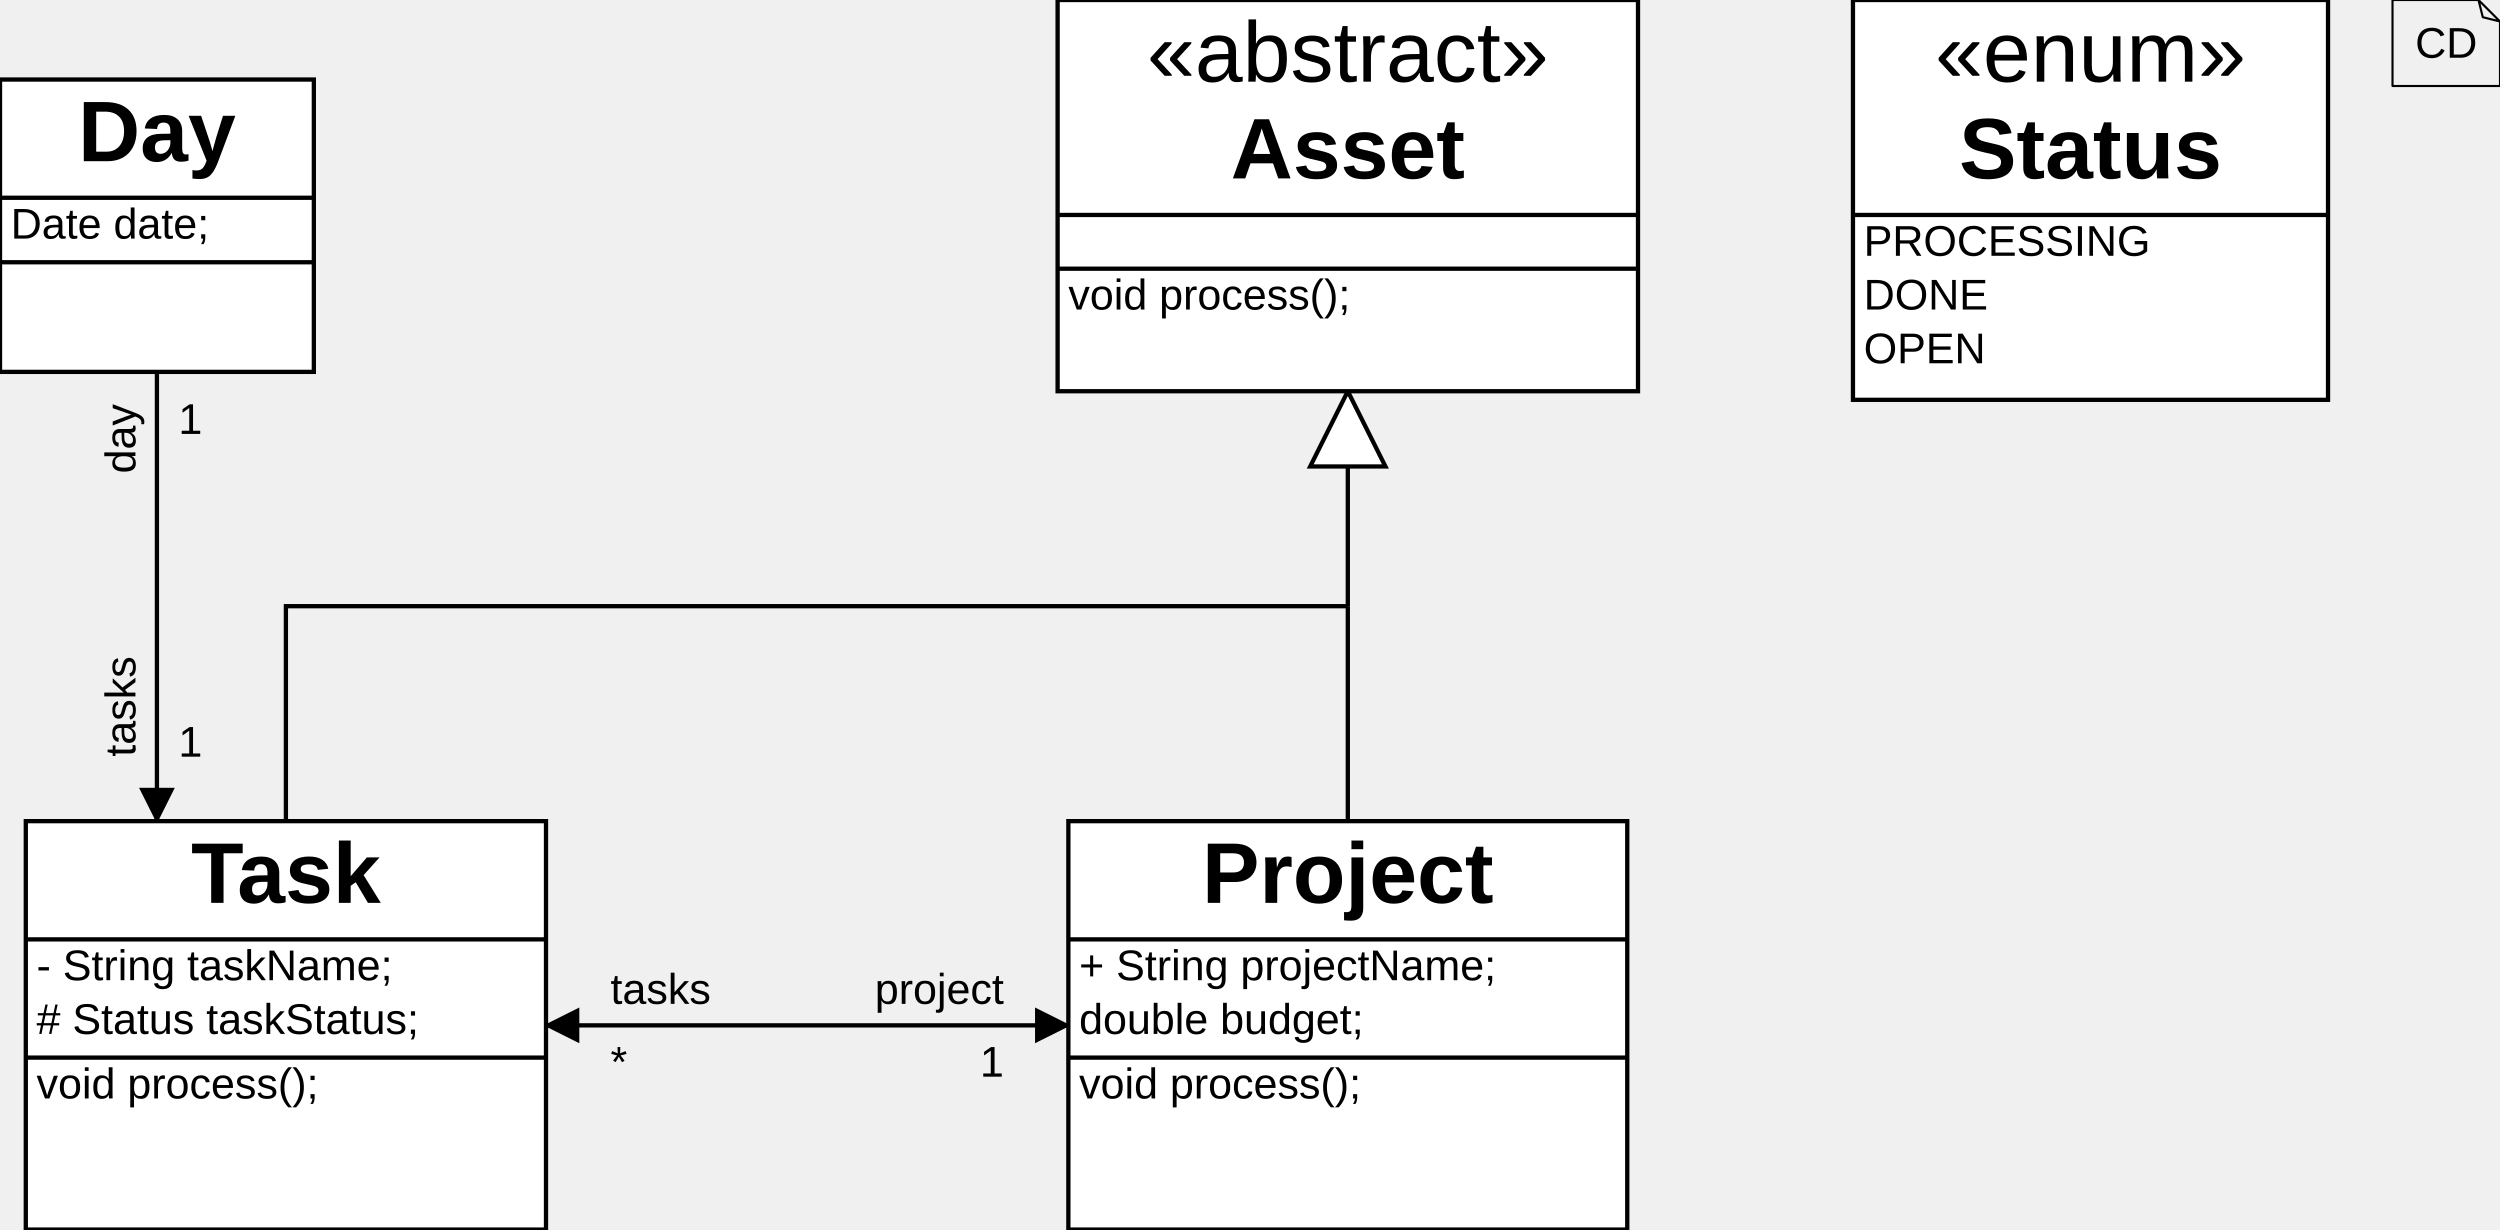
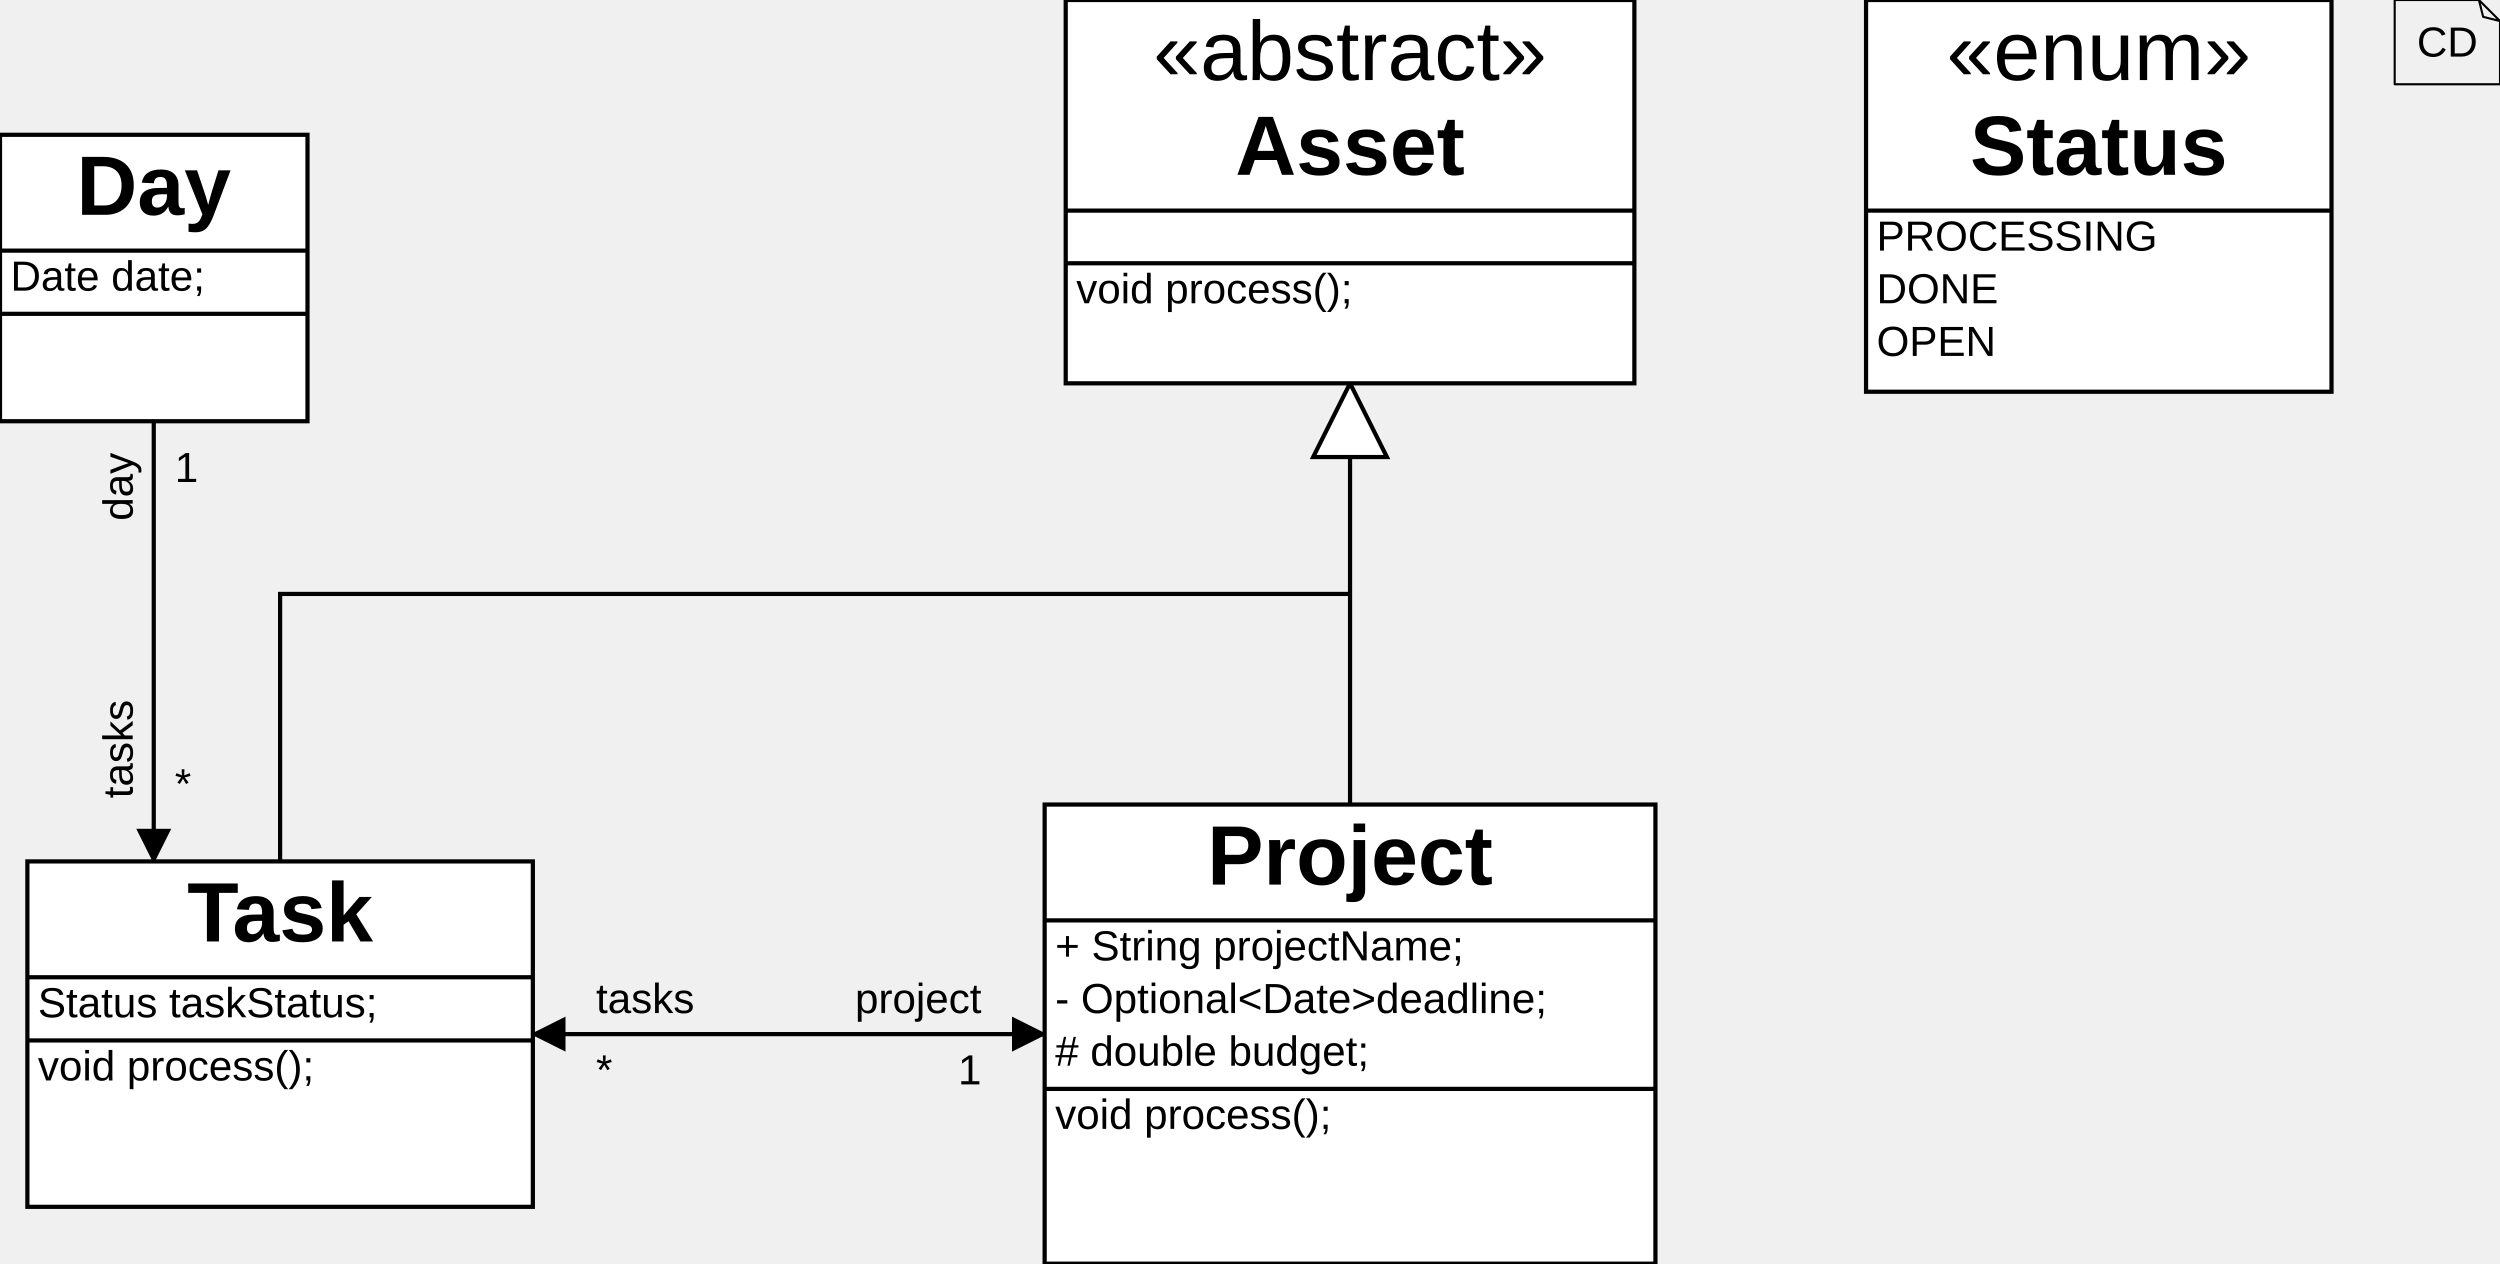
- <svg xmlns="http://www.w3.org/2000/svg" viewBox="0 0 1163.0 572.0">
-   <g>
-     <g>
-       <path class="edgeUnselected" d="M 627.00, 282.00 L 627.00, 182.00 " />
-       <text class="edgeUnselected" fill="black" font-family="Arial" font-size="20.0px" text-anchor="middle" transform="rotate(-90.0 617.0 232.0)" x="617.0" y="232.0" />
-     </g>
-     <path class="arrowInheritanceUnselected" d="M 627.00, 182.00 L 592.00, 164.50 L 592.00, 199.50 Z " transform="rotate(270 627.0 182.0)" />
-     <g>
-       <g>
-         <path class="edgeUnselected" d="M 133.00, 382.00 L 133.00, 282.00 L 627.00, 282.00 " />
-         <text class="edgeUnselected" fill="black" font-family="Arial" font-size="20.0px" text-anchor="middle" transform="rotate(-90.0 123.0 332.0)" x="123.0" y="332.0" />
-       </g>
-     </g>
-     <g>
-       <g>
-         <path class="edgeUnselected" d="M 627.00, 382.00 L 627.00, 282.00 " />
-         <text class="edgeUnselected" fill="black" font-family="Arial" font-size="20.0px" text-anchor="middle" transform="rotate(-90.0 617.0 332.0)" x="617.0" y="332.0" />
-       </g>
-     </g>
-   </g>
-   <g>
-     <g>
-       <path class="edgeUnselected" d="M 73.00, 173.00 L 73.00, 382.00 " />
-       <text class="edgeUnselected" fill="black" font-family="Arial" font-size="20.0px" text-anchor="middle" transform="rotate(-90.0 63.0 277.5)" x="63.0" y="277.5" />
-     </g>
-     <g>
-       <g>
-         <path class="arrowUnselected" d="M 73.00, 173.00 L 58.00, 165.50 L 58.00, 180.50 Z " fill-opacity="0" stroke-opacity="0" transform="rotate(270 73.0 173.0)" />
-       </g>
-       <text class="edgeUnselected" dominant-baseline="baseline" fill="black" fill-opacity="1" font-family="Arial" font-size="20.0px" id="rotated-text-association-source" text-anchor="end" transform="rotate(-90 63.0 188.0)" x="63.0" y="188.0">day</text>
-       <text class="edgeUnselected" dominant-baseline="hanging" fill="black" fill-opacity="1" font-family="Arial" font-size="20.0px" id="non-rotated-text-association-source" text-anchor="start" x="83.0" y="188.0">1</text>
-     </g>
-     <g>
-       <g>
-         <path class="arrowUnselected" d="M 73.00, 173.00 L 50.50, 158.00 L 28.00, 173.00 L 50.50, 188.00 Z " fill-opacity="0" stroke-opacity="0" transform="rotate(270 73.0 173.0)" />
-         <g>
-           <path class="arrowUnselected" d="M 73.00, 218.00 L 58.00, 210.50 L 58.00, 225.50 Z " fill-opacity="0" stroke-opacity="0" transform="rotate(270 73.0 218.0)" />
-         </g>
-         <text class="edgeUnselected" dominant-baseline="baseline" fill="black" fill-opacity="0" font-family="Arial" font-size="20.0px" id="rotated-text-composition-source" text-anchor="end" transform="rotate(-90 63.0 233.0)" x="63.0" y="233.0">day</text>
-       </g>
-     </g>
-     <g>
-       <g>
-         <path class="arrowUnselected" d="M 73.00, 382.00 L 58.00, 374.50 L 58.00, 389.50 Z " fill-opacity="1" stroke-opacity="1" transform="rotate(90 73.0 382.0)" />
-       </g>
-       <text class="edgeUnselected" dominant-baseline="baseline" fill="black" fill-opacity="1" font-family="Arial" font-size="20.0px" id="rotated-text-association-target" text-anchor="start" transform="rotate(-90 63.0 352.0)" x="63.0" y="352.0">tasks</text>
-       <text class="edgeUnselected" dominant-baseline="baseline" fill="black" fill-opacity="1" font-family="Arial" font-size="20.0px" id="non-rotated-text-association-target" text-anchor="start" x="83.0" y="352.0">1</text>
-     </g>
-     <g>
-       <g>
-         <path class="arrowUnselected" d="M 73.00, 382.00 L 50.50, 367.00 L 28.00, 382.00 L 50.50, 397.00 Z " fill-opacity="0" stroke-opacity="0" transform="rotate(90 73.0 382.0)" />
-         <g>
-           <path class="arrowUnselected" d="M 73.00, 337.00 L 58.00, 329.50 L 58.00, 344.50 Z " fill-opacity="0" stroke-opacity="0" transform="rotate(90 73.0 337.0)" />
-         </g>
-         <text class="edgeUnselected" dominant-baseline="hanging" fill="black" fill-opacity="0" font-family="Arial" font-size="20.0px" id="rotated-text-composition-target" text-anchor="start" transform="rotate(-90 83.0 307.0)" x="83.0" y="307.0">tasks</text>
-       </g>
-     </g>
-   </g>
-   <g>
-     <g>
-       <path class="edgeUnselected" d="M 254.00, 477.00 L 497.00, 477.00 " />
-       <text class="edgeUnselected" fill="black" font-family="Arial" font-size="20.0px" text-anchor="middle" transform="rotate(0.0 375.5 467.0)" x="375.5" y="467.0" />
-     </g>
-     <g>
-       <g>
-         <path class="arrowUnselected" d="M 254.00, 477.00 L 239.00, 469.50 L 239.00, 484.50 Z " fill-opacity="1" stroke-opacity="1" transform="rotate(180 254.0 477.0)" />
-       </g>
-       <text class="edgeUnselected" dominant-baseline="baseline" fill="black" fill-opacity="1" font-family="Arial" font-size="20.0px" id="rotated-text-association-source" text-anchor="start" transform="rotate(0 284.0 467.0)" x="284.0" y="467.0">tasks</text>
-       <text class="edgeUnselected" dominant-baseline="hanging" fill="black" fill-opacity="1" font-family="Arial" font-size="20.0px" id="non-rotated-text-association-source" text-anchor="start" x="284.0" y="487.0">*</text>
-     </g>
-     <g>
-       <g>
-         <path class="arrowUnselected" d="M 254.00, 477.00 L 231.50, 462.00 L 209.00, 477.00 L 231.50, 492.00 Z " fill-opacity="0" stroke-opacity="0" transform="rotate(180 254.0 477.0)" />
-         <g>
-           <path class="arrowUnselected" d="M 299.00, 477.00 L 284.00, 469.50 L 284.00, 484.50 Z " fill-opacity="0" stroke-opacity="0" transform="rotate(180 299.0 477.0)" />
-         </g>
-         <text class="edgeUnselected" dominant-baseline="hanging" fill="black" fill-opacity="0" font-family="Arial" font-size="20.0px" id="rotated-text-composition-source" text-anchor="start" transform="rotate(0 329.0 487.0)" x="329.0" y="487.0">tasks</text>
-       </g>
-     </g>
-     <g>
-       <g>
-         <path class="arrowUnselected" d="M 497.00, 477.00 L 482.00, 469.50 L 482.00, 484.50 Z " fill-opacity="1" stroke-opacity="1" transform="rotate(0 497.0 477.0)" />
-       </g>
-       <text class="edgeUnselected" dominant-baseline="baseline" fill="black" fill-opacity="1" font-family="Arial" font-size="20.0px" id="rotated-text-association-target" text-anchor="end" transform="rotate(0 467.0 467.0)" x="467.0" y="467.0">project</text>
-       <text class="edgeUnselected" dominant-baseline="hanging" fill="black" fill-opacity="1" font-family="Arial" font-size="20.0px" id="non-rotated-text-association-target" text-anchor="end" x="467.0" y="487.0">1</text>
-     </g>
-     <g>
-       <g>
-         <path class="arrowUnselected" d="M 497.00, 477.00 L 474.50, 462.00 L 452.00, 477.00 L 474.50, 492.00 Z " fill-opacity="0" stroke-opacity="0" transform="rotate(0 497.0 477.0)" />
-         <g>
-           <path class="arrowUnselected" d="M 452.00, 477.00 L 437.00, 469.50 L 437.00, 484.50 Z " fill-opacity="0" stroke-opacity="0" transform="rotate(0 452.0 477.0)" />
-         </g>
-         <text class="edgeUnselected" dominant-baseline="baseline" fill="black" fill-opacity="0" font-family="Arial" font-size="20.0px" id="rotated-text-composition-target" text-anchor="end" transform="rotate(0 422.0 467.0)" x="422.0" y="467.0">project</text>
-       </g>
-     </g>
-   </g>
-   <g>
-     <rect class="class-rect" fill="white" height="186.0" stroke="black" width="221.0" x="862.0" y="0.0" />
-     <text class="clickable-class-component" dy="0.7em" fill="black" font-family="Arial" font-size="20.0px" opacity="0.0" x="867.0" y="10.0" />
-     <path class="inter-class-separator" d="M 862.00, 10.00 L 872.00, 10.00 L 882.00, 0.00 " fill="none" opacity="0.0" stroke="black" />
-     <text dy="0.7em" fill="black" font-family="Arial" font-size="40.0px" text-anchor="middle" x="972.5" y="10.0">«enum»</text>
-     <text dy="0.7em" fill="black" font-family="Arial" font-size="40.0px" font-weight="bold" text-anchor="middle" x="972.5" y="55.0">Status</text>
-     <line class="inner-class-separator" opacity="1.0" stroke="black" x1="862.0" x2="1083.0" y1="100.0" y2="100.0" />
-     <g>
-       <text dy="0.7em" fill="black" font-family="Arial" font-size="20.0px" x="867.0" y="105.0">PROCESSING</text>
-       <text dy="0.7em" fill="black" font-family="Arial" font-size="20.0px" x="867.0" y="130.0">DONE</text>
-       <text dy="0.7em" fill="black" font-family="Arial" font-size="20.0px" x="867.0" y="155.0">OPEN</text>
-     </g>
-     <line class="inner-class-separator" opacity="0.0" stroke="black" x1="862.0" x2="1083.0" y1="180.0" y2="180.0" />
-     <g />
-     <line class="inner-class-separator" opacity="0.0" stroke="black" x1="862.0" x2="1083.0" y1="180.0" y2="180.0" />
-     <g />
-   </g>
-   <g>
-     <rect class="class-rect" fill="white" height="182.0" stroke="black" width="270.0" x="492.0" y="0.0" />
-     <text dy="0.7em" fill="black" font-family="Arial" font-size="20.0px" opacity="0.0" x="497.0" y="10.0" />
-     <path class="inter-class-separator" d="M 492.00, 10.00 L 502.00, 10.00 L 512.00, 0.00 " fill="none" opacity="0.0" stroke="black" />
-     <text dy="0.7em" fill="black" font-family="Arial" font-size="40.0px" opacity="1.0" text-anchor="middle" x="627.0" y="10.0">«abstract»</text>
-     <text dy="0.7em" fill="black" font-family="Arial" font-size="40.0px" font-weight="bold" text-anchor="middle" x="627.0" y="55.0">Asset</text>
-     <line class="inner-class-separator" opacity="1.0" stroke="black" x1="492.0" x2="762.0" y1="100.0" y2="100.0" />
-     <g />
-     <line class="inner-class-separator" opacity="1.0" stroke="black" x1="492.0" x2="762.0" y1="125.0" y2="125.0" />
-     <g>
-       <text dy="0.7em" fill="black" font-family="Arial" font-size="20.0px" text-decoration="" x="497.0" y="130.0"> void process();
- </text>
-     </g>
-   </g>
-   <g>
-     <rect class="class-rect" fill="white" height="190.0" stroke="black" width="242.0" x="12.0" y="382.0" />
-     <text dy="0.7em" fill="black" font-family="Arial" font-size="20.0px" opacity="0.0" x="17.0" y="392.0" />
-     <path class="inter-class-separator" d="M 12.00, 392.00 L 22.00, 392.00 L 32.00, 382.00 " fill="none" opacity="0.0" stroke="black" />
-     <text dy="0.7em" fill="black" font-family="Arial" font-size="40.0px" opacity="0.0" text-anchor="middle" x="133.0" y="392.0" />
-     <text dy="0.7em" fill="black" font-family="Arial" font-size="40.0px" font-weight="bold" text-anchor="middle" x="133.0" y="392.0">Task</text>
-     <line class="inner-class-separator" opacity="1.0" stroke="black" x1="12.0" x2="254.0" y1="437.0" y2="437.0" />
-     <g>
-       <text dy="0.7em" fill="black" font-family="Arial" font-size="20.0px" text-decoration="" x="17.0" y="442.0">-  String taskName;
- </text>
-       <text dy="0.7em" fill="black" font-family="Arial" font-size="20.0px" text-decoration="" x="17.0" y="467.0">#  Status taskStatus;
- </text>
-     </g>
-     <line class="inner-class-separator" opacity="1.0" stroke="black" x1="12.0" x2="254.0" y1="492.0" y2="492.0" />
-     <g>
-       <text dy="0.7em" fill="black" font-family="Arial" font-size="20.0px" text-decoration="" x="17.0" y="497.0"> void process();
- </text>
-     </g>
-   </g>
-   <g>
-     <rect class="class-rect" fill="white" height="190.0" stroke="black" width="260.0" x="497.0" y="382.0" />
-     <text dy="0.7em" fill="black" font-family="Arial" font-size="20.0px" opacity="0.0" x="502.0" y="392.0" />
-     <path class="inter-class-separator" d="M 497.00, 392.00 L 507.00, 392.00 L 517.00, 382.00 " fill="none" opacity="0.0" stroke="black" />
-     <text dy="0.7em" fill="black" font-family="Arial" font-size="40.0px" opacity="0.0" text-anchor="middle" x="627.0" y="392.0" />
-     <text dy="0.7em" fill="black" font-family="Arial" font-size="40.0px" font-weight="bold" text-anchor="middle" x="627.0" y="392.0">Project</text>
-     <line class="inner-class-separator" opacity="1.0" stroke="black" x1="497.0" x2="757.0" y1="437.0" y2="437.0" />
-     <g>
-       <text dy="0.7em" fill="black" font-family="Arial" font-size="20.0px" text-decoration="" x="502.0" y="442.0">+  String projectName;
- </text>
-       <text dy="0.7em" fill="black" font-family="Arial" font-size="20.0px" text-decoration="" x="502.0" y="467.0"> double budget;
- </text>
-     </g>
-     <line class="inner-class-separator" opacity="1.0" stroke="black" x1="497.0" x2="757.0" y1="492.0" y2="492.0" />
-     <g>
-       <text dy="0.7em" fill="black" font-family="Arial" font-size="20.0px" text-decoration="" x="502.0" y="497.0"> void process();
- </text>
-     </g>
-   </g>
-   <g>
-     <rect class="class-rect" fill="white" height="136.0" stroke="black" width="146.0" x="0.0" y="37.0" />
-     <text dy="0.7em" fill="black" font-family="Arial" font-size="20.0px" opacity="0.0" x="5.0" y="47.0" />
-     <path class="inter-class-separator" d="M 0.00, 47.00 L 10.00, 47.00 L 20.00, 37.00 " fill="none" opacity="0.0" stroke="black" />
-     <text dy="0.7em" fill="black" font-family="Arial" font-size="40.0px" opacity="0.0" text-anchor="middle" x="73.0" y="47.0" />
-     <text dy="0.7em" fill="black" font-family="Arial" font-size="40.0px" font-weight="bold" text-anchor="middle" x="73.0" y="47.0">Day</text>
-     <line class="inner-class-separator" opacity="1.0" stroke="black" x1="0.0" x2="146.0" y1="92.0" y2="92.0" />
-     <g>
-       <text dy="0.7em" fill="black" font-family="Arial" font-size="20.0px" text-decoration="" x="5.0" y="97.0"> Date date;
- </text>
-     </g>
-     <line class="inner-class-separator" opacity="1.0" stroke="black" x1="0.0" x2="146.0" y1="122.0" y2="122.0" />
-     <g />
-   </g>
-   <g>
-     <path d="M 1163.00, 10.00 L 1163.00, 40.00 L 1113.00, 40.00 L 1113.00, 0.00 L 1153.00, 0.00 L 1163.00, 10.00 L 1155.00, 8.00 L 1153.00, 0.00 " fill="none" stroke="black" stroke-linejoin="round" />
-     <text class="cd-tag-text" dominant-baseline="hanging" fill="black" font-family="Arial" font-size="20px" text-anchor="middle" x="1138.0" y="13.0">CD</text>
+ <svg xmlns="http://www.w3.org/2000/svg" viewBox="0 0 1187.0 600.0">
+   <g>
+     <g>
+       <path class="edgeUnselected" d="M 641.00, 282.00 L 641.00, 182.00 " />
+       <text class="edgeUnselected" fill="black" font-family="Arial" font-size="20.0px" text-anchor="middle" transform="rotate(-90.0 631.0 232.0)" x="631.0" y="232.0" />
+     </g>
+     <path class="arrowInheritanceUnselected" d="M 641.00, 182.00 L 606.00, 164.50 L 606.00, 199.50 Z " transform="rotate(270 641.0 182.0)" />
+     <g>
+       <g>
+         <path class="edgeUnselected" d="M 133.00, 409.00 L 133.00, 282.00 L 641.00, 282.00 " />
+         <text class="edgeUnselected" fill="black" font-family="Arial" font-size="20.0px" text-anchor="middle" transform="rotate(-90.0 123.0 345.5)" x="123.0" y="345.5" />
+       </g>
+     </g>
+     <g>
+       <g>
+         <path class="edgeUnselected" d="M 641.00, 382.00 L 641.00, 282.00 " />
+         <text class="edgeUnselected" fill="black" font-family="Arial" font-size="20.0px" text-anchor="middle" transform="rotate(-90.0 631.0 332.0)" x="631.0" y="332.0" />
+       </g>
+     </g>
+   </g>
+   <g>
+     <g>
+       <path class="edgeUnselected" d="M 73.00, 200.00 L 73.00, 409.00 " />
+       <text class="edgeUnselected" fill="black" font-family="Arial" font-size="20.0px" text-anchor="middle" transform="rotate(-90.0 63.0 304.5)" x="63.0" y="304.5" />
+     </g>
+     <g>
+       <g>
+         <path class="arrowUnselected" d="M 73.00, 200.00 L 58.00, 192.50 L 58.00, 207.50 Z " fill-opacity="0" stroke-opacity="0" transform="rotate(270 73.0 200.0)" />
+       </g>
+       <text class="edgeUnselected" dominant-baseline="baseline" fill="black" fill-opacity="1" font-family="Arial" font-size="20.0px" id="rotated-text-association-source" text-anchor="end" transform="rotate(-90 63.0 215.0)" x="63.0" y="215.0">day</text>
+       <text class="edgeUnselected" dominant-baseline="hanging" fill="black" fill-opacity="1" font-family="Arial" font-size="20.0px" id="non-rotated-text-association-source" text-anchor="start" x="83.0" y="215.0">1</text>
+     </g>
+     <g>
+       <g>
+         <path class="arrowUnselected" d="M 73.00, 200.00 L 50.50, 185.00 L 28.00, 200.00 L 50.50, 215.00 Z " fill-opacity="0" stroke-opacity="0" transform="rotate(270 73.0 200.0)" />
+         <g>
+           <path class="arrowUnselected" d="M 73.00, 245.00 L 58.00, 237.50 L 58.00, 252.50 Z " fill-opacity="0" stroke-opacity="0" transform="rotate(270 73.0 245.0)" />
+         </g>
+         <text class="edgeUnselected" dominant-baseline="baseline" fill="black" fill-opacity="0" font-family="Arial" font-size="20.0px" id="rotated-text-composition-source" text-anchor="end" transform="rotate(-90 63.0 260.0)" x="63.0" y="260.0">day</text>
+       </g>
+     </g>
+     <g>
+       <g>
+         <path class="arrowUnselected" d="M 73.00, 409.00 L 58.00, 401.50 L 58.00, 416.50 Z " fill-opacity="1" stroke-opacity="1" transform="rotate(90 73.0 409.0)" />
+       </g>
+       <text class="edgeUnselected" dominant-baseline="baseline" fill="black" fill-opacity="1" font-family="Arial" font-size="20.0px" id="rotated-text-association-target" text-anchor="start" transform="rotate(-90 63.0 379.0)" x="63.0" y="379.0">tasks</text>
+       <text class="edgeUnselected" dominant-baseline="baseline" fill="black" fill-opacity="1" font-family="Arial" font-size="20.0px" id="non-rotated-text-association-target" text-anchor="start" x="83.0" y="379.0">*</text>
+     </g>
+     <g>
+       <g>
+         <path class="arrowUnselected" d="M 73.00, 409.00 L 50.50, 394.00 L 28.00, 409.00 L 50.50, 424.00 Z " fill-opacity="0" stroke-opacity="0" transform="rotate(90 73.0 409.0)" />
+         <g>
+           <path class="arrowUnselected" d="M 73.00, 364.00 L 58.00, 356.50 L 58.00, 371.50 Z " fill-opacity="0" stroke-opacity="0" transform="rotate(90 73.0 364.0)" />
+         </g>
+         <text class="edgeUnselected" dominant-baseline="hanging" fill="black" fill-opacity="0" font-family="Arial" font-size="20.0px" id="rotated-text-composition-target" text-anchor="start" transform="rotate(-90 83.0 334.0)" x="83.0" y="334.0">tasks</text>
+       </g>
+     </g>
+   </g>
+   <g>
+     <g>
+       <path class="edgeUnselected" d="M 253.00, 491.00 L 496.00, 491.00 " />
+       <text class="edgeUnselected" fill="black" font-family="Arial" font-size="20.0px" text-anchor="middle" transform="rotate(0.0 374.5 481.0)" x="374.5" y="481.0" />
+     </g>
+     <g>
+       <g>
+         <path class="arrowUnselected" d="M 253.00, 491.00 L 238.00, 483.50 L 238.00, 498.50 Z " fill-opacity="1" stroke-opacity="1" transform="rotate(180 253.0 491.0)" />
+       </g>
+       <text class="edgeUnselected" dominant-baseline="baseline" fill="black" fill-opacity="1" font-family="Arial" font-size="20.0px" id="rotated-text-association-source" text-anchor="start" transform="rotate(0 283.0 481.0)" x="283.0" y="481.0">tasks</text>
+       <text class="edgeUnselected" dominant-baseline="hanging" fill="black" fill-opacity="1" font-family="Arial" font-size="20.0px" id="non-rotated-text-association-source" text-anchor="start" x="283.0" y="501.0">*</text>
+     </g>
+     <g>
+       <g>
+         <path class="arrowUnselected" d="M 253.00, 491.00 L 230.50, 476.00 L 208.00, 491.00 L 230.50, 506.00 Z " fill-opacity="0" stroke-opacity="0" transform="rotate(180 253.0 491.0)" />
+         <g>
+           <path class="arrowUnselected" d="M 298.00, 491.00 L 283.00, 483.50 L 283.00, 498.50 Z " fill-opacity="0" stroke-opacity="0" transform="rotate(180 298.0 491.0)" />
+         </g>
+         <text class="edgeUnselected" dominant-baseline="hanging" fill="black" fill-opacity="0" font-family="Arial" font-size="20.0px" id="rotated-text-composition-source" text-anchor="start" transform="rotate(0 328.0 501.0)" x="328.0" y="501.0">tasks</text>
+       </g>
+     </g>
+     <g>
+       <g>
+         <path class="arrowUnselected" d="M 496.00, 491.00 L 481.00, 483.50 L 481.00, 498.50 Z " fill-opacity="1" stroke-opacity="1" transform="rotate(0 496.0 491.0)" />
+       </g>
+       <text class="edgeUnselected" dominant-baseline="baseline" fill="black" fill-opacity="1" font-family="Arial" font-size="20.0px" id="rotated-text-association-target" text-anchor="end" transform="rotate(0 466.0 481.0)" x="466.0" y="481.0">project</text>
+       <text class="edgeUnselected" dominant-baseline="hanging" fill="black" fill-opacity="1" font-family="Arial" font-size="20.0px" id="non-rotated-text-association-target" text-anchor="end" x="466.0" y="501.0">1</text>
+     </g>
+     <g>
+       <g>
+         <path class="arrowUnselected" d="M 496.00, 491.00 L 473.50, 476.00 L 451.00, 491.00 L 473.50, 506.00 Z " fill-opacity="0" stroke-opacity="0" transform="rotate(0 496.0 491.0)" />
+         <g>
+           <path class="arrowUnselected" d="M 451.00, 491.00 L 436.00, 483.50 L 436.00, 498.50 Z " fill-opacity="0" stroke-opacity="0" transform="rotate(0 451.0 491.0)" />
+         </g>
+         <text class="edgeUnselected" dominant-baseline="baseline" fill="black" fill-opacity="0" font-family="Arial" font-size="20.0px" id="rotated-text-composition-target" text-anchor="end" transform="rotate(0 421.0 481.0)" x="421.0" y="481.0">project</text>
+       </g>
+     </g>
+   </g>
+   <g>
+     <rect class="class-rect" fill="white" height="186.0" stroke="black" width="221.0" x="886.0" y="0.0" />
+     <text class="clickable-class-component" dy="0.7em" fill="black" font-family="Arial" font-size="20.0px" opacity="0.0" x="891.0" y="10.0" />
+     <path class="inter-class-separator" d="M 886.00, 10.00 L 896.00, 10.00 L 906.00, 0.00 " fill="none" opacity="0.0" stroke="black" />
+     <text dy="0.7em" fill="black" font-family="Arial" font-size="40.0px" text-anchor="middle" x="996.5" y="10.0">«enum»</text>
+     <text dy="0.7em" fill="black" font-family="Arial" font-size="40.0px" font-weight="bold" text-anchor="middle" x="996.5" y="55.0">Status</text>
+     <line class="inner-class-separator" opacity="1.0" stroke="black" x1="886.0" x2="1107.0" y1="100.0" y2="100.0" />
+     <g>
+       <text dy="0.7em" fill="black" font-family="Arial" font-size="20.0px" x="891.0" y="105.0">PROCESSING</text>
+       <text dy="0.7em" fill="black" font-family="Arial" font-size="20.0px" x="891.0" y="130.0">DONE</text>
+       <text dy="0.7em" fill="black" font-family="Arial" font-size="20.0px" x="891.0" y="155.0">OPEN</text>
+     </g>
+     <line class="inner-class-separator" opacity="0.0" stroke="black" x1="886.0" x2="1107.0" y1="180.0" y2="180.0" />
+     <g />
+     <line class="inner-class-separator" opacity="0.0" stroke="black" x1="886.0" x2="1107.0" y1="180.0" y2="180.0" />
+     <g />
+   </g>
+   <g>
+     <rect class="class-rect" fill="white" height="182.0" stroke="black" width="270.0" x="506.0" y="0.0" />
+     <text dy="0.7em" fill="black" font-family="Arial" font-size="20.0px" opacity="0.0" x="511.0" y="10.0" />
+     <path class="inter-class-separator" d="M 506.00, 10.00 L 516.00, 10.00 L 526.00, 0.00 " fill="none" opacity="0.0" stroke="black" />
+     <text dy="0.7em" fill="black" font-family="Arial" font-size="40.0px" opacity="1.0" text-anchor="middle" x="641.0" y="10.0">«abstract»</text>
+     <text dy="0.7em" fill="black" font-family="Arial" font-size="40.0px" font-weight="bold" text-anchor="middle" x="641.0" y="55.0">Asset</text>
+     <line class="inner-class-separator" opacity="1.0" stroke="black" x1="506.0" x2="776.0" y1="100.0" y2="100.0" />
+     <g />
+     <line class="inner-class-separator" opacity="1.0" stroke="black" x1="506.0" x2="776.0" y1="125.0" y2="125.0" />
+     <g>
+       <text dy="0.7em" fill="black" font-family="Arial" font-size="20.0px" text-decoration="" x="511.0" y="130.0"> void process();
+ </text>
+     </g>
+   </g>
+   <g>
+     <rect class="class-rect" fill="white" height="164.0" stroke="black" width="240.0" x="13.0" y="409.0" />
+     <text dy="0.7em" fill="black" font-family="Arial" font-size="20.0px" opacity="0.0" x="18.0" y="419.0" />
+     <path class="inter-class-separator" d="M 13.00, 419.00 L 23.00, 419.00 L 33.00, 409.00 " fill="none" opacity="0.0" stroke="black" />
+     <text dy="0.7em" fill="black" font-family="Arial" font-size="40.0px" opacity="0.0" text-anchor="middle" x="133.0" y="419.0" />
+     <text dy="0.7em" fill="black" font-family="Arial" font-size="40.0px" font-weight="bold" text-anchor="middle" x="133.0" y="419.0">Task</text>
+     <line class="inner-class-separator" opacity="1.0" stroke="black" x1="13.0" x2="253.0" y1="464.0" y2="464.0" />
+     <g>
+       <text dy="0.7em" fill="black" font-family="Arial" font-size="20.0px" text-decoration="" x="18.0" y="469.0"> Status taskStatus;
+ </text>
+     </g>
+     <line class="inner-class-separator" opacity="1.0" stroke="black" x1="13.0" x2="253.0" y1="494.0" y2="494.0" />
+     <g>
+       <text dy="0.7em" fill="black" font-family="Arial" font-size="20.0px" text-decoration="" x="18.0" y="499.0"> void process();
+ </text>
+     </g>
+   </g>
+   <g>
+     <rect class="class-rect" fill="white" height="218.0" stroke="black" width="290.0" x="496.0" y="382.0" />
+     <text dy="0.7em" fill="black" font-family="Arial" font-size="20.0px" opacity="0.0" x="501.0" y="392.0" />
+     <path class="inter-class-separator" d="M 496.00, 392.00 L 506.00, 392.00 L 516.00, 382.00 " fill="none" opacity="0.0" stroke="black" />
+     <text dy="0.7em" fill="black" font-family="Arial" font-size="40.0px" opacity="0.0" text-anchor="middle" x="641.0" y="392.0" />
+     <text dy="0.7em" fill="black" font-family="Arial" font-size="40.0px" font-weight="bold" text-anchor="middle" x="641.0" y="392.0">Project</text>
+     <line class="inner-class-separator" opacity="1.0" stroke="black" x1="496.0" x2="786.0" y1="437.0" y2="437.0" />
+     <g>
+       <text dy="0.7em" fill="black" font-family="Arial" font-size="20.0px" text-decoration="" x="501.0" y="442.0">+  String projectName;
+ </text>
+       <text dy="0.7em" fill="black" font-family="Arial" font-size="20.0px" text-decoration="" x="501.0" y="467.0">-  Optional&lt;Date&gt;deadline;
+ </text>
+       <text dy="0.7em" fill="black" font-family="Arial" font-size="20.0px" text-decoration="" x="501.0" y="492.0">#  double budget;
+ </text>
+     </g>
+     <line class="inner-class-separator" opacity="1.0" stroke="black" x1="496.0" x2="786.0" y1="517.0" y2="517.0" />
+     <g>
+       <text dy="0.7em" fill="black" font-family="Arial" font-size="20.0px" text-decoration="" x="501.0" y="522.0"> void process();
+ </text>
+     </g>
+   </g>
+   <g>
+     <rect class="class-rect" fill="white" height="136.0" stroke="black" width="146.0" x="0.0" y="64.0" />
+     <text dy="0.7em" fill="black" font-family="Arial" font-size="20.0px" opacity="0.0" x="5.0" y="74.0" />
+     <path class="inter-class-separator" d="M 0.00, 74.00 L 10.00, 74.00 L 20.00, 64.00 " fill="none" opacity="0.0" stroke="black" />
+     <text dy="0.7em" fill="black" font-family="Arial" font-size="40.0px" opacity="0.0" text-anchor="middle" x="73.0" y="74.0" />
+     <text dy="0.7em" fill="black" font-family="Arial" font-size="40.0px" font-weight="bold" text-anchor="middle" x="73.0" y="74.0">Day</text>
+     <line class="inner-class-separator" opacity="1.0" stroke="black" x1="0.0" x2="146.0" y1="119.0" y2="119.0" />
+     <g>
+       <text dy="0.7em" fill="black" font-family="Arial" font-size="20.0px" text-decoration="" x="5.0" y="124.0"> Date date;
+ </text>
+     </g>
+     <line class="inner-class-separator" opacity="1.0" stroke="black" x1="0.0" x2="146.0" y1="149.0" y2="149.0" />
+     <g />
+   </g>
+   <g>
+     <path d="M 1187.00, 10.00 L 1187.00, 40.00 L 1137.00, 40.00 L 1137.00, 0.00 L 1177.00, 0.00 L 1187.00, 10.00 L 1179.00, 8.00 L 1177.00, 0.00 " fill="none" stroke="black" stroke-linejoin="round" />
+     <text class="cd-tag-text" dominant-baseline="hanging" fill="black" font-family="Arial" font-size="20px" text-anchor="middle" x="1162.0" y="13.0">CD</text>
  </g>
  <style>/* Edge lines / Rect lines */

path.edgeUnselected {
    stroke: black;
    stroke-width: 2px;
    fill: none;
}

path.arrowUnselected {
    stroke: black;
    stroke-width: 1px;
    fill: black;
}

path.arrowInheritanceUnselected {
    stroke: black;
    stroke-width: 2px;
    fill: white;
}

rect.class-rect, path.cd-tag {
    stroke-width: 2px;
}

path.inter-class-separator, line.inner-class-separator {
    stroke-width: 2px;
}</style>
</svg>
